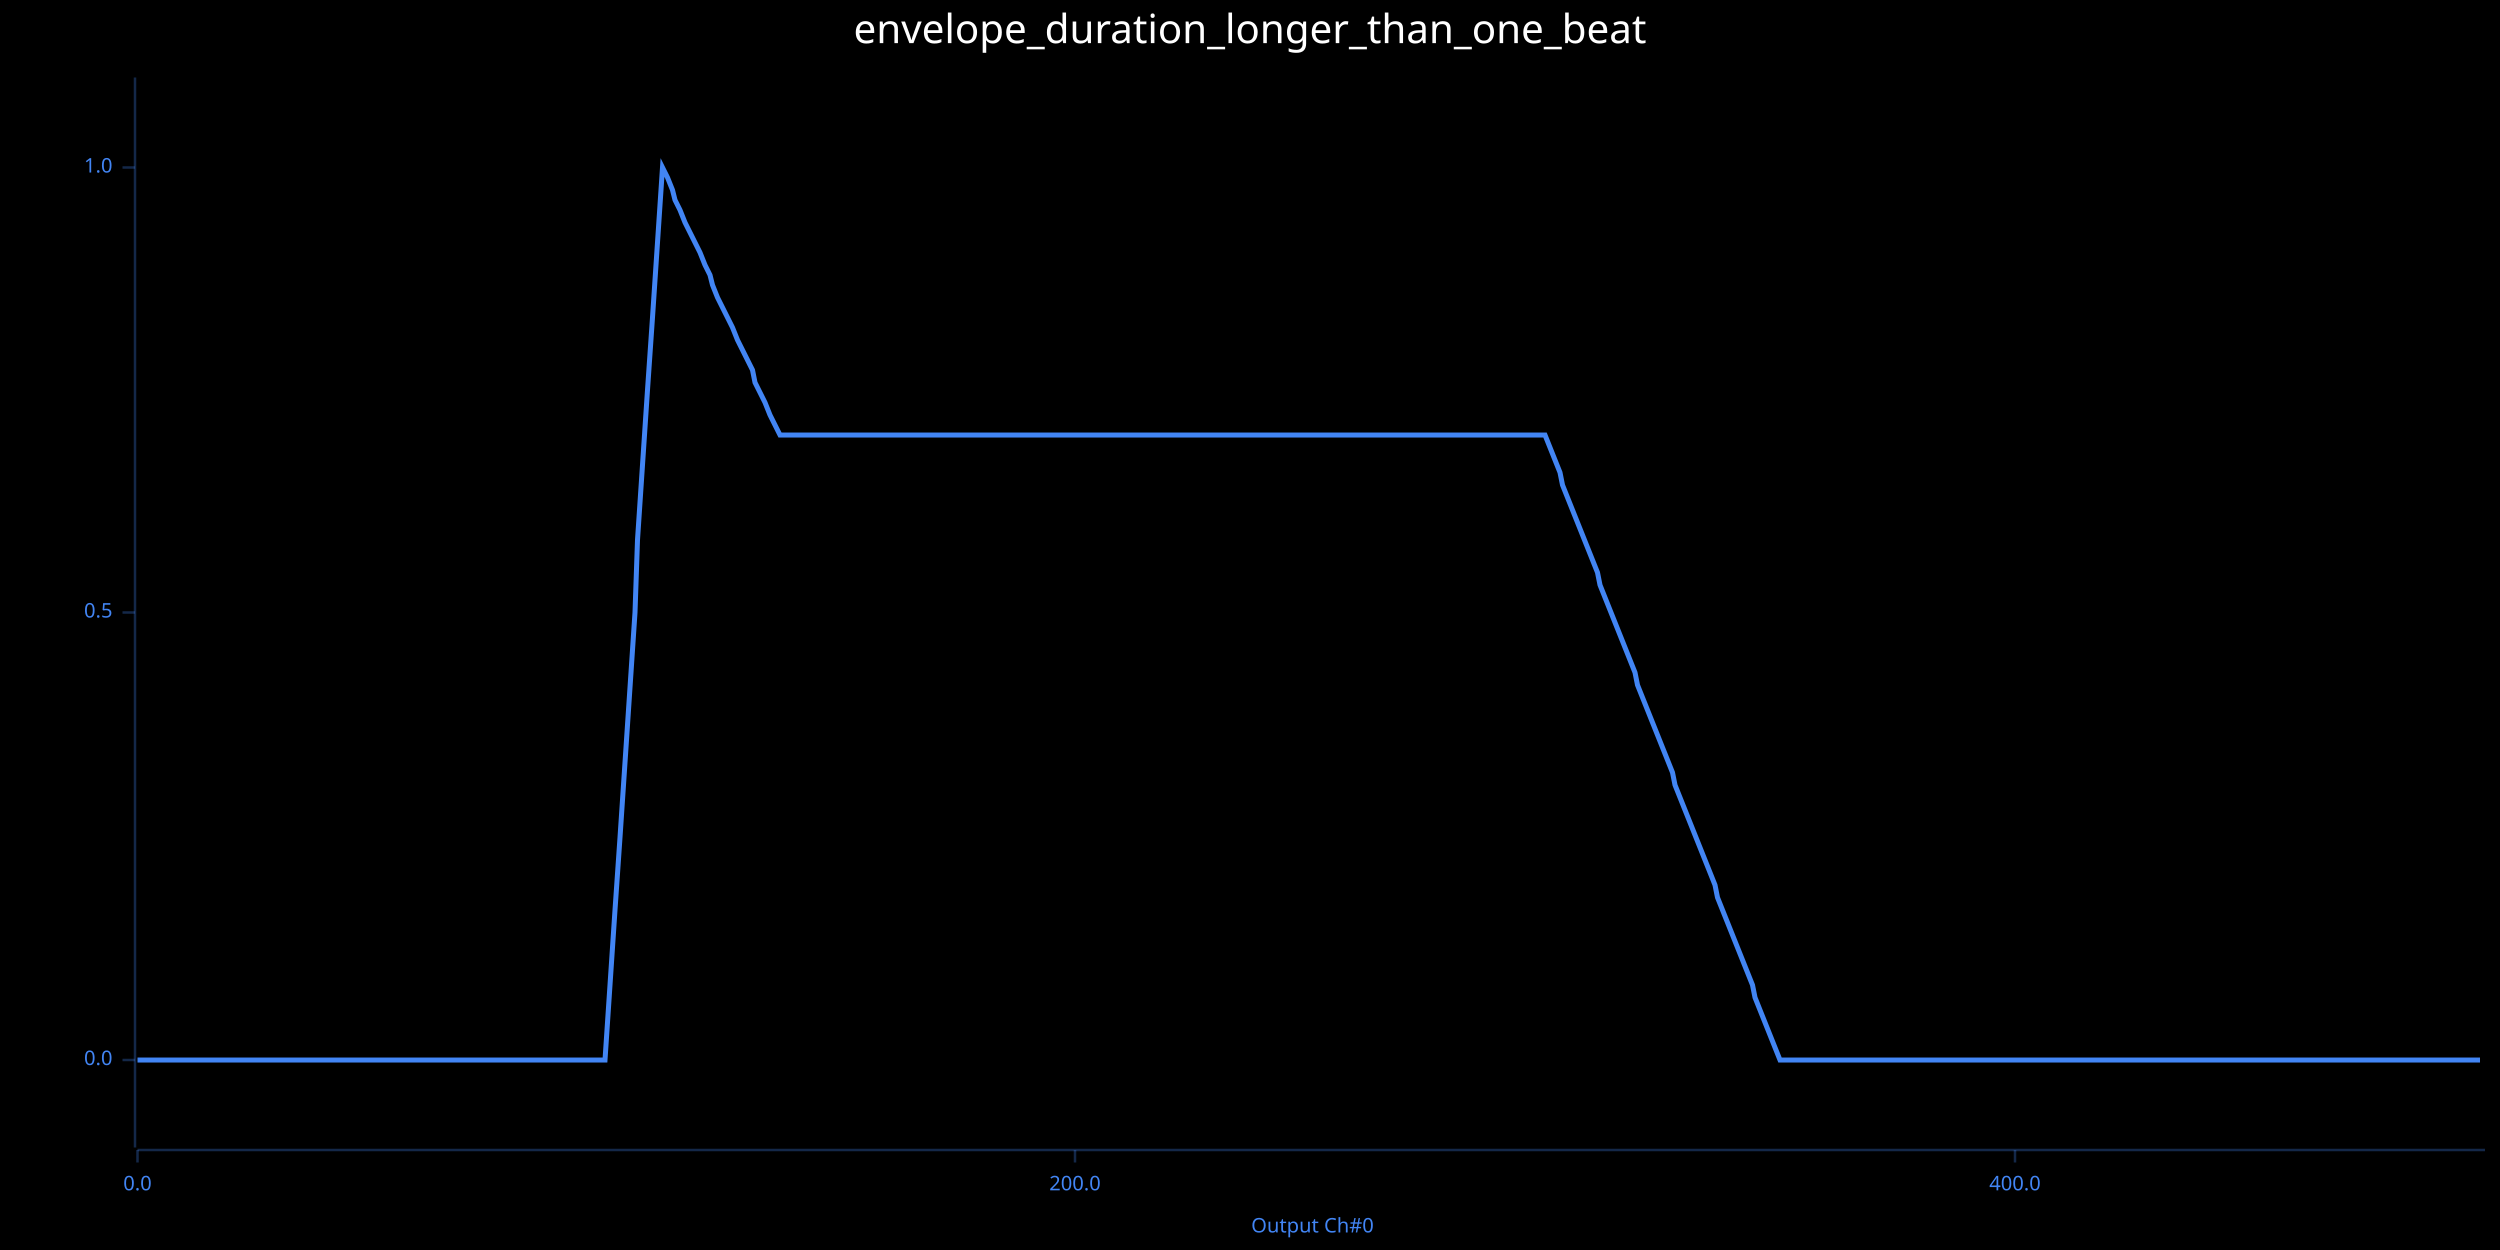
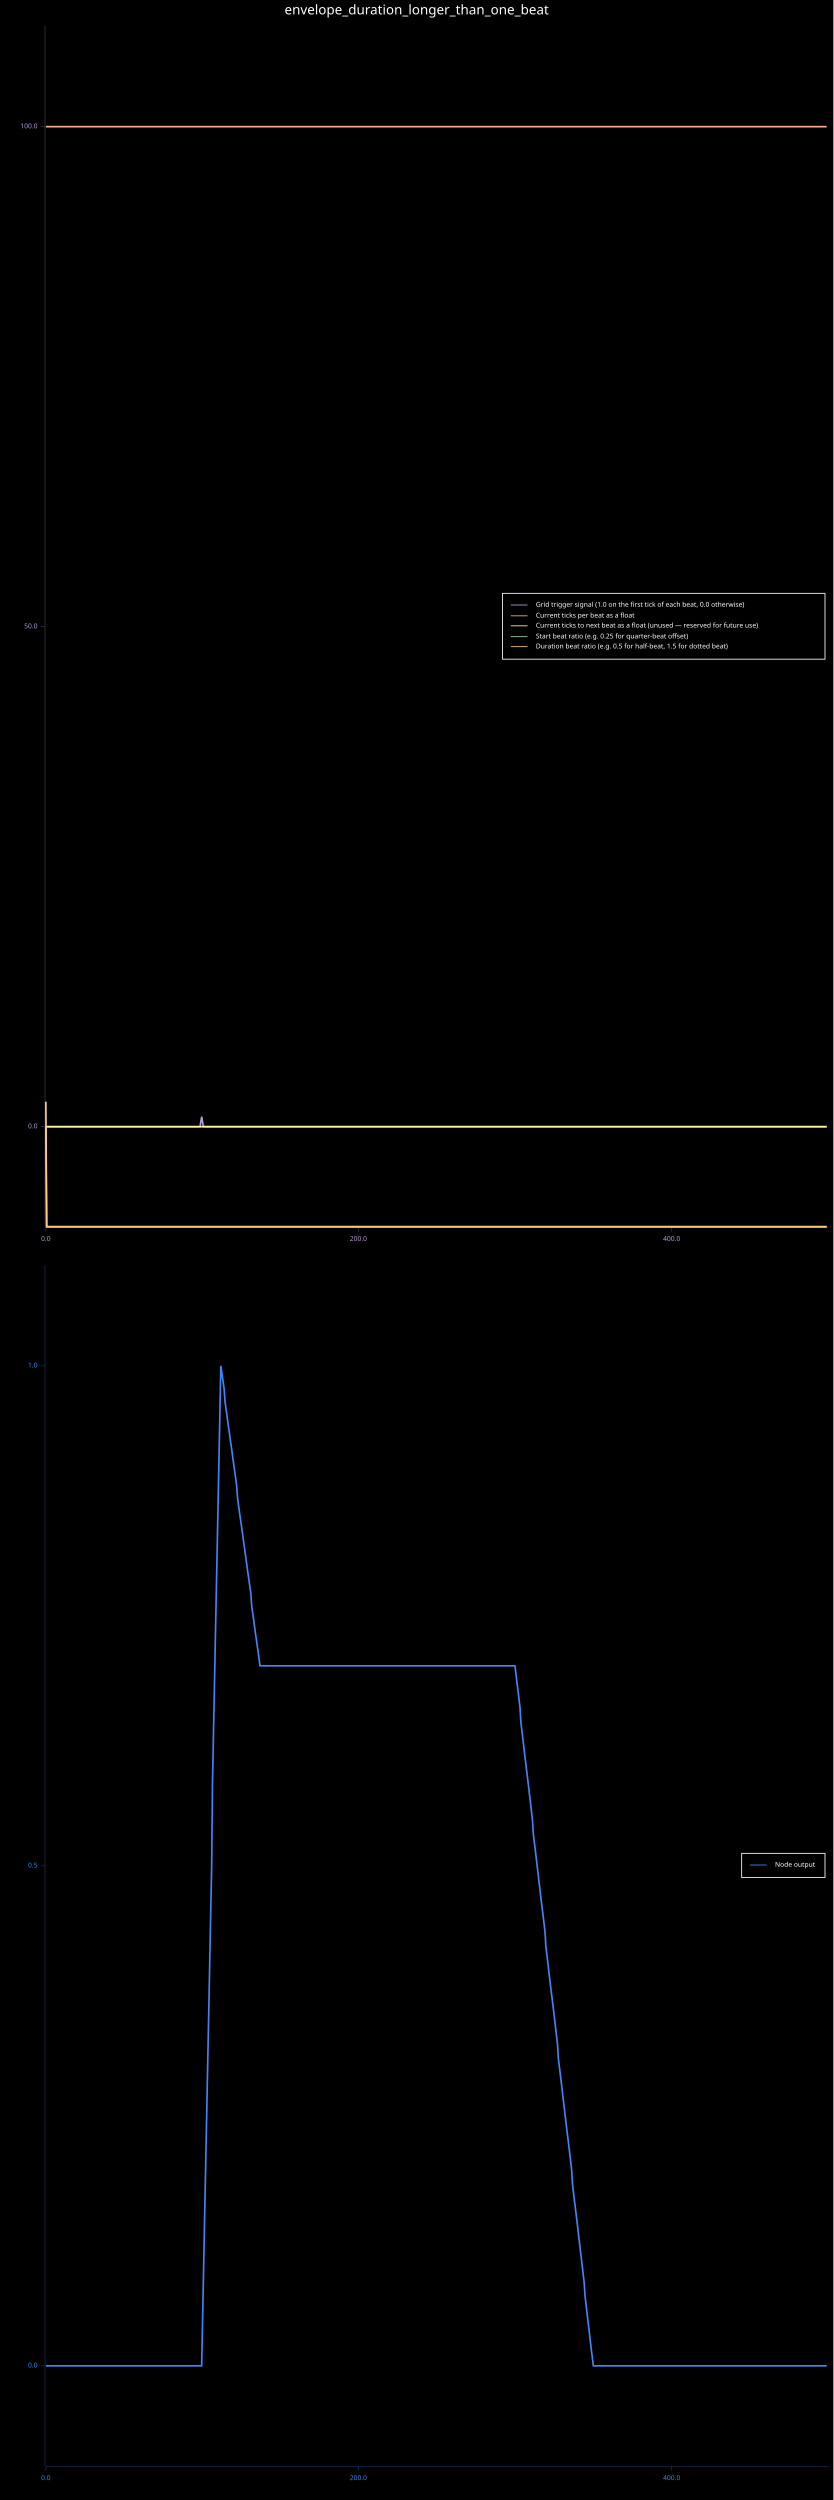
- <svg xmlns="http://www.w3.org/2000/svg" width="1000" height="500" viewBox="0 0 1000 500">
-   <rect x="0" y="0" width="1000" height="500" opacity="1" fill="#000000" stroke="none" />
+ <svg xmlns="http://www.w3.org/2000/svg" width="1000" height="3000" viewBox="0 0 1000 3000">
+   <rect x="0" y="0" width="1000" height="3000" opacity="1" fill="#000000" stroke="none" />
  <text x="500" y="5" dy="0.76em" text-anchor="middle" font-family="sans-serif" font-size="16.129" opacity="1" fill="#FFFFFF">
envelope_duration_longer_than_one_beat
</text>
-   <text x="525" y="495" dy="-0.5ex" text-anchor="middle" font-family="sans-serif" font-size="8.065" opacity="1" fill="#4285F4">
- Output Ch#0
- </text>
-   <polyline fill="none" opacity="0.3" stroke="#4285F4" stroke-width="1" points="54,31 54,459 " />
-   <text x="45" y="424" dy="0.5ex" text-anchor="end" font-family="sans-serif" font-size="8.065" opacity="1" fill="#4285F4">
+   <polyline fill="none" opacity="0.3" stroke="#B39DDB" stroke-width="1" points="54,31 54,1472 " />
+   <text x="45" y="1352" dy="0.5ex" text-anchor="end" font-family="sans-serif" font-size="8.065" opacity="1" fill="#B39DDB">
0.0
</text>
-   <polyline fill="none" opacity="0.3" stroke="#4285F4" stroke-width="1" points="49,424 54,424 " />
-   <text x="45" y="245" dy="0.5ex" text-anchor="end" font-family="sans-serif" font-size="8.065" opacity="1" fill="#4285F4">
+   <polyline fill="none" opacity="0.3" stroke="#B39DDB" stroke-width="1" points="49,1352 54,1352 " />
+   <text x="45" y="752" dy="0.5ex" text-anchor="end" font-family="sans-serif" font-size="8.065" opacity="1" fill="#B39DDB">
+ 50.0
+ </text>
+   <polyline fill="none" opacity="0.3" stroke="#B39DDB" stroke-width="1" points="49,752 54,752 " />
+   <text x="45" y="152" dy="0.5ex" text-anchor="end" font-family="sans-serif" font-size="8.065" opacity="1" fill="#B39DDB">
+ 100.0
+ </text>
+   <polyline fill="none" opacity="0.3" stroke="#B39DDB" stroke-width="1" points="49,152 54,152 " />
+   <polyline fill="none" opacity="0.3" stroke="#B39DDB" stroke-width="1" points="55,1473 994,1473 " />
+   <text x="55" y="1483" dy="0.76em" text-anchor="middle" font-family="sans-serif" font-size="8.065" opacity="1" fill="#B39DDB">
+ 0.0
+ </text>
+   <polyline fill="none" opacity="0.3" stroke="#B39DDB" stroke-width="1" points="55,1473 55,1478 " />
+   <text x="430" y="1483" dy="0.76em" text-anchor="middle" font-family="sans-serif" font-size="8.065" opacity="1" fill="#B39DDB">
+ 200.0
+ </text>
+   <polyline fill="none" opacity="0.3" stroke="#B39DDB" stroke-width="1" points="430,1473 430,1478 " />
+   <text x="806" y="1483" dy="0.76em" text-anchor="middle" font-family="sans-serif" font-size="8.065" opacity="1" fill="#B39DDB">
+ 400.0
+ </text>
+   <polyline fill="none" opacity="0.3" stroke="#B39DDB" stroke-width="1" points="806,1473 806,1478 " />
+   <polyline fill="none" opacity="1" stroke="#B39DDB" stroke-width="2" points="55,1352 56,1352 58,1352 60,1352 62,1352 64,1352 66,1352 68,1352 70,1352 71,1352 73,1352 75,1352 77,1352 79,1352 81,1352 83,1352 85,1352 86,1352 88,1352 90,1352 92,1352 94,1352 96,1352 98,1352 100,1352 101,1352 103,1352 105,1352 107,1352 109,1352 111,1352 113,1352 115,1352 116,1352 118,1352 120,1352 122,1352 124,1352 126,1352 128,1352 130,1352 131,1352 133,1352 135,1352 137,1352 139,1352 141,1352 143,1352 145,1352 147,1352 148,1352 150,1352 152,1352 154,1352 156,1352 158,1352 160,1352 162,1352 163,1352 165,1352 167,1352 169,1352 171,1352 173,1352 175,1352 177,1352 178,1352 180,1352 182,1352 184,1352 186,1352 188,1352 190,1352 192,1352 193,1352 195,1352 197,1352 199,1352 201,1352 203,1352 205,1352 207,1352 208,1352 210,1352 212,1352 214,1352 216,1352 218,1352 220,1352 222,1352 224,1352 225,1352 227,1352 229,1352 231,1352 233,1352 235,1352 237,1352 239,1352 240,1352 242,1340 244,1352 246,1352 248,1352 250,1352 252,1352 254,1352 255,1352 257,1352 259,1352 261,1352 263,1352 265,1352 267,1352 269,1352 270,1352 272,1352 274,1352 276,1352 278,1352 280,1352 282,1352 284,1352 285,1352 287,1352 289,1352 291,1352 293,1352 295,1352 297,1352 299,1352 301,1352 302,1352 304,1352 306,1352 308,1352 310,1352 312,1352 314,1352 316,1352 317,1352 319,1352 321,1352 323,1352 325,1352 327,1352 329,1352 331,1352 332,1352 334,1352 336,1352 338,1352 340,1352 342,1352 344,1352 346,1352 347,1352 349,1352 351,1352 353,1352 355,1352 357,1352 359,1352 361,1352 362,1352 364,1352 366,1352 368,1352 370,1352 372,1352 374,1352 376,1352 378,1352 379,1352 381,1352 383,1352 385,1352 387,1352 389,1352 391,1352 393,1352 394,1352 396,1352 398,1352 400,1352 402,1352 404,1352 406,1352 408,1352 409,1352 411,1352 413,1352 415,1352 417,1352 419,1352 421,1352 423,1352 424,1352 426,1352 428,1352 430,1352 432,1352 434,1352 436,1352 438,1352 439,1352 441,1352 443,1352 445,1352 447,1352 449,1352 451,1352 453,1352 455,1352 456,1352 458,1352 460,1352 462,1352 464,1352 466,1352 468,1352 470,1352 471,1352 473,1352 475,1352 477,1352 479,1352 481,1352 483,1352 485,1352 486,1352 488,1352 490,1352 492,1352 494,1352 496,1352 498,1352 500,1352 501,1352 503,1352 505,1352 507,1352 509,1352 511,1352 513,1352 515,1352 516,1352 518,1352 520,1352 522,1352 524,1352 526,1352 528,1352 530,1352 532,1352 533,1352 535,1352 537,1352 539,1352 541,1352 543,1352 545,1352 547,1352 548,1352 550,1352 552,1352 554,1352 556,1352 558,1352 560,1352 562,1352 563,1352 565,1352 567,1352 569,1352 571,1352 573,1352 575,1352 577,1352 578,1352 580,1352 582,1352 584,1352 586,1352 588,1352 590,1352 592,1352 593,1352 595,1352 597,1352 599,1352 601,1352 603,1352 605,1352 607,1352 609,1352 610,1352 612,1352 614,1352 616,1352 618,1352 620,1352 622,1352 624,1352 625,1352 627,1352 629,1352 631,1352 633,1352 635,1352 637,1352 639,1352 640,1352 642,1352 644,1352 646,1352 648,1352 650,1352 652,1352 654,1352 655,1352 657,1352 659,1352 661,1352 663,1352 665,1352 667,1352 669,1352 670,1352 672,1352 674,1352 676,1352 678,1352 680,1352 682,1352 684,1352 686,1352 687,1352 689,1352 691,1352 693,1352 695,1352 697,1352 699,1352 701,1352 702,1352 704,1352 706,1352 708,1352 710,1352 712,1352 714,1352 716,1352 717,1352 719,1352 721,1352 723,1352 725,1352 727,1352 729,1352 731,1352 732,1352 734,1352 736,1352 738,1352 740,1352 742,1352 744,1352 746,1352 747,1352 749,1352 751,1352 753,1352 755,1352 757,1352 759,1352 761,1352 763,1352 764,1352 766,1352 768,1352 770,1352 772,1352 774,1352 776,1352 778,1352 779,1352 781,1352 783,1352 785,1352 787,1352 789,1352 791,1352 793,1352 794,1352 796,1352 798,1352 800,1352 802,1352 804,1352 806,1352 808,1352 809,1352 811,1352 813,1352 815,1352 817,1352 819,1352 821,1352 823,1352 824,1352 826,1352 828,1352 830,1352 832,1352 834,1352 836,1352 838,1352 840,1352 841,1352 843,1352 845,1352 847,1352 849,1352 851,1352 853,1352 855,1352 856,1352 858,1352 860,1352 862,1352 864,1352 866,1352 868,1352 870,1352 871,1352 873,1352 875,1352 877,1352 879,1352 881,1352 883,1352 885,1352 886,1352 888,1352 890,1352 892,1352 894,1352 896,1352 898,1352 900,1352 901,1352 903,1352 905,1352 907,1352 909,1352 911,1352 913,1352 915,1352 917,1352 918,1352 920,1352 922,1352 924,1352 926,1352 928,1352 930,1352 932,1352 933,1352 935,1352 937,1352 939,1352 941,1352 943,1352 945,1352 947,1352 948,1352 950,1352 952,1352 954,1352 956,1352 958,1352 960,1352 962,1352 963,1352 965,1352 967,1352 969,1352 971,1352 973,1352 975,1352 977,1352 978,1352 980,1352 982,1352 984,1352 986,1352 988,1352 990,1352 992,1352 " />
+   <polyline fill="none" opacity="1" stroke="#FFAB91" stroke-width="2" points="55,152 56,152 58,152 60,152 62,152 64,152 66,152 68,152 70,152 71,152 73,152 75,152 77,152 79,152 81,152 83,152 85,152 86,152 88,152 90,152 92,152 94,152 96,152 98,152 100,152 101,152 103,152 105,152 107,152 109,152 111,152 113,152 115,152 116,152 118,152 120,152 122,152 124,152 126,152 128,152 130,152 131,152 133,152 135,152 137,152 139,152 141,152 143,152 145,152 147,152 148,152 150,152 152,152 154,152 156,152 158,152 160,152 162,152 163,152 165,152 167,152 169,152 171,152 173,152 175,152 177,152 178,152 180,152 182,152 184,152 186,152 188,152 190,152 192,152 193,152 195,152 197,152 199,152 201,152 203,152 205,152 207,152 208,152 210,152 212,152 214,152 216,152 218,152 220,152 222,152 224,152 225,152 227,152 229,152 231,152 233,152 235,152 237,152 239,152 240,152 242,152 244,152 246,152 248,152 250,152 252,152 254,152 255,152 257,152 259,152 261,152 263,152 265,152 267,152 269,152 270,152 272,152 274,152 276,152 278,152 280,152 282,152 284,152 285,152 287,152 289,152 291,152 293,152 295,152 297,152 299,152 301,152 302,152 304,152 306,152 308,152 310,152 312,152 314,152 316,152 317,152 319,152 321,152 323,152 325,152 327,152 329,152 331,152 332,152 334,152 336,152 338,152 340,152 342,152 344,152 346,152 347,152 349,152 351,152 353,152 355,152 357,152 359,152 361,152 362,152 364,152 366,152 368,152 370,152 372,152 374,152 376,152 378,152 379,152 381,152 383,152 385,152 387,152 389,152 391,152 393,152 394,152 396,152 398,152 400,152 402,152 404,152 406,152 408,152 409,152 411,152 413,152 415,152 417,152 419,152 421,152 423,152 424,152 426,152 428,152 430,152 432,152 434,152 436,152 438,152 439,152 441,152 443,152 445,152 447,152 449,152 451,152 453,152 455,152 456,152 458,152 460,152 462,152 464,152 466,152 468,152 470,152 471,152 473,152 475,152 477,152 479,152 481,152 483,152 485,152 486,152 488,152 490,152 492,152 494,152 496,152 498,152 500,152 501,152 503,152 505,152 507,152 509,152 511,152 513,152 515,152 516,152 518,152 520,152 522,152 524,152 526,152 528,152 530,152 532,152 533,152 535,152 537,152 539,152 541,152 543,152 545,152 547,152 548,152 550,152 552,152 554,152 556,152 558,152 560,152 562,152 563,152 565,152 567,152 569,152 571,152 573,152 575,152 577,152 578,152 580,152 582,152 584,152 586,152 588,152 590,152 592,152 593,152 595,152 597,152 599,152 601,152 603,152 605,152 607,152 609,152 610,152 612,152 614,152 616,152 618,152 620,152 622,152 624,152 625,152 627,152 629,152 631,152 633,152 635,152 637,152 639,152 640,152 642,152 644,152 646,152 648,152 650,152 652,152 654,152 655,152 657,152 659,152 661,152 663,152 665,152 667,152 669,152 670,152 672,152 674,152 676,152 678,152 680,152 682,152 684,152 686,152 687,152 689,152 691,152 693,152 695,152 697,152 699,152 701,152 702,152 704,152 706,152 708,152 710,152 712,152 714,152 716,152 717,152 719,152 721,152 723,152 725,152 727,152 729,152 731,152 732,152 734,152 736,152 738,152 740,152 742,152 744,152 746,152 747,152 749,152 751,152 753,152 755,152 757,152 759,152 761,152 763,152 764,152 766,152 768,152 770,152 772,152 774,152 776,152 778,152 779,152 781,152 783,152 785,152 787,152 789,152 791,152 793,152 794,152 796,152 798,152 800,152 802,152 804,152 806,152 808,152 809,152 811,152 813,152 815,152 817,152 819,152 821,152 823,152 824,152 826,152 828,152 830,152 832,152 834,152 836,152 838,152 840,152 841,152 843,152 845,152 847,152 849,152 851,152 853,152 855,152 856,152 858,152 860,152 862,152 864,152 866,152 868,152 870,152 871,152 873,152 875,152 877,152 879,152 881,152 883,152 885,152 886,152 888,152 890,152 892,152 894,152 896,152 898,152 900,152 901,152 903,152 905,152 907,152 909,152 911,152 913,152 915,152 917,152 918,152 920,152 922,152 924,152 926,152 928,152 930,152 932,152 933,152 935,152 937,152 939,152 941,152 943,152 945,152 947,152 948,152 950,152 952,152 954,152 956,152 958,152 960,152 962,152 963,152 965,152 967,152 969,152 971,152 973,152 975,152 977,152 978,152 980,152 982,152 984,152 986,152 988,152 990,152 992,152 " />
+   <polyline fill="none" opacity="1" stroke="#FFF59D" stroke-width="2" points="55,1352 56,1352 58,1352 60,1352 62,1352 64,1352 66,1352 68,1352 70,1352 71,1352 73,1352 75,1352 77,1352 79,1352 81,1352 83,1352 85,1352 86,1352 88,1352 90,1352 92,1352 94,1352 96,1352 98,1352 100,1352 101,1352 103,1352 105,1352 107,1352 109,1352 111,1352 113,1352 115,1352 116,1352 118,1352 120,1352 122,1352 124,1352 126,1352 128,1352 130,1352 131,1352 133,1352 135,1352 137,1352 139,1352 141,1352 143,1352 145,1352 147,1352 148,1352 150,1352 152,1352 154,1352 156,1352 158,1352 160,1352 162,1352 163,1352 165,1352 167,1352 169,1352 171,1352 173,1352 175,1352 177,1352 178,1352 180,1352 182,1352 184,1352 186,1352 188,1352 190,1352 192,1352 193,1352 195,1352 197,1352 199,1352 201,1352 203,1352 205,1352 207,1352 208,1352 210,1352 212,1352 214,1352 216,1352 218,1352 220,1352 222,1352 224,1352 225,1352 227,1352 229,1352 231,1352 233,1352 235,1352 237,1352 239,1352 240,1352 242,1352 244,1352 246,1352 248,1352 250,1352 252,1352 254,1352 255,1352 257,1352 259,1352 261,1352 263,1352 265,1352 267,1352 269,1352 270,1352 272,1352 274,1352 276,1352 278,1352 280,1352 282,1352 284,1352 285,1352 287,1352 289,1352 291,1352 293,1352 295,1352 297,1352 299,1352 301,1352 302,1352 304,1352 306,1352 308,1352 310,1352 312,1352 314,1352 316,1352 317,1352 319,1352 321,1352 323,1352 325,1352 327,1352 329,1352 331,1352 332,1352 334,1352 336,1352 338,1352 340,1352 342,1352 344,1352 346,1352 347,1352 349,1352 351,1352 353,1352 355,1352 357,1352 359,1352 361,1352 362,1352 364,1352 366,1352 368,1352 370,1352 372,1352 374,1352 376,1352 378,1352 379,1352 381,1352 383,1352 385,1352 387,1352 389,1352 391,1352 393,1352 394,1352 396,1352 398,1352 400,1352 402,1352 404,1352 406,1352 408,1352 409,1352 411,1352 413,1352 415,1352 417,1352 419,1352 421,1352 423,1352 424,1352 426,1352 428,1352 430,1352 432,1352 434,1352 436,1352 438,1352 439,1352 441,1352 443,1352 445,1352 447,1352 449,1352 451,1352 453,1352 455,1352 456,1352 458,1352 460,1352 462,1352 464,1352 466,1352 468,1352 470,1352 471,1352 473,1352 475,1352 477,1352 479,1352 481,1352 483,1352 485,1352 486,1352 488,1352 490,1352 492,1352 494,1352 496,1352 498,1352 500,1352 501,1352 503,1352 505,1352 507,1352 509,1352 511,1352 513,1352 515,1352 516,1352 518,1352 520,1352 522,1352 524,1352 526,1352 528,1352 530,1352 532,1352 533,1352 535,1352 537,1352 539,1352 541,1352 543,1352 545,1352 547,1352 548,1352 550,1352 552,1352 554,1352 556,1352 558,1352 560,1352 562,1352 563,1352 565,1352 567,1352 569,1352 571,1352 573,1352 575,1352 577,1352 578,1352 580,1352 582,1352 584,1352 586,1352 588,1352 590,1352 592,1352 593,1352 595,1352 597,1352 599,1352 601,1352 603,1352 605,1352 607,1352 609,1352 610,1352 612,1352 614,1352 616,1352 618,1352 620,1352 622,1352 624,1352 625,1352 627,1352 629,1352 631,1352 633,1352 635,1352 637,1352 639,1352 640,1352 642,1352 644,1352 646,1352 648,1352 650,1352 652,1352 654,1352 655,1352 657,1352 659,1352 661,1352 663,1352 665,1352 667,1352 669,1352 670,1352 672,1352 674,1352 676,1352 678,1352 680,1352 682,1352 684,1352 686,1352 687,1352 689,1352 691,1352 693,1352 695,1352 697,1352 699,1352 701,1352 702,1352 704,1352 706,1352 708,1352 710,1352 712,1352 714,1352 716,1352 717,1352 719,1352 721,1352 723,1352 725,1352 727,1352 729,1352 731,1352 732,1352 734,1352 736,1352 738,1352 740,1352 742,1352 744,1352 746,1352 747,1352 749,1352 751,1352 753,1352 755,1352 757,1352 759,1352 761,1352 763,1352 764,1352 766,1352 768,1352 770,1352 772,1352 774,1352 776,1352 778,1352 779,1352 781,1352 783,1352 785,1352 787,1352 789,1352 791,1352 793,1352 794,1352 796,1352 798,1352 800,1352 802,1352 804,1352 806,1352 808,1352 809,1352 811,1352 813,1352 815,1352 817,1352 819,1352 821,1352 823,1352 824,1352 826,1352 828,1352 830,1352 832,1352 834,1352 836,1352 838,1352 840,1352 841,1352 843,1352 845,1352 847,1352 849,1352 851,1352 853,1352 855,1352 856,1352 858,1352 860,1352 862,1352 864,1352 866,1352 868,1352 870,1352 871,1352 873,1352 875,1352 877,1352 879,1352 881,1352 883,1352 885,1352 886,1352 888,1352 890,1352 892,1352 894,1352 896,1352 898,1352 900,1352 901,1352 903,1352 905,1352 907,1352 909,1352 911,1352 913,1352 915,1352 917,1352 918,1352 920,1352 922,1352 924,1352 926,1352 928,1352 930,1352 932,1352 933,1352 935,1352 937,1352 939,1352 941,1352 943,1352 945,1352 947,1352 948,1352 950,1352 952,1352 954,1352 956,1352 958,1352 960,1352 962,1352 963,1352 965,1352 967,1352 969,1352 971,1352 973,1352 975,1352 977,1352 978,1352 980,1352 982,1352 984,1352 986,1352 988,1352 990,1352 992,1352 " />
+   <polyline fill="none" opacity="1" stroke="#A5D6A7" stroke-width="2" points="55,1352 56,1472 58,1472 60,1472 62,1472 64,1472 66,1472 68,1472 70,1472 71,1472 73,1472 75,1472 77,1472 79,1472 81,1472 83,1472 85,1472 86,1472 88,1472 90,1472 92,1472 94,1472 96,1472 98,1472 100,1472 101,1472 103,1472 105,1472 107,1472 109,1472 111,1472 113,1472 115,1472 116,1472 118,1472 120,1472 122,1472 124,1472 126,1472 128,1472 130,1472 131,1472 133,1472 135,1472 137,1472 139,1472 141,1472 143,1472 145,1472 147,1472 148,1472 150,1472 152,1472 154,1472 156,1472 158,1472 160,1472 162,1472 163,1472 165,1472 167,1472 169,1472 171,1472 173,1472 175,1472 177,1472 178,1472 180,1472 182,1472 184,1472 186,1472 188,1472 190,1472 192,1472 193,1472 195,1472 197,1472 199,1472 201,1472 203,1472 205,1472 207,1472 208,1472 210,1472 212,1472 214,1472 216,1472 218,1472 220,1472 222,1472 224,1472 225,1472 227,1472 229,1472 231,1472 233,1472 235,1472 237,1472 239,1472 240,1472 242,1472 244,1472 246,1472 248,1472 250,1472 252,1472 254,1472 255,1472 257,1472 259,1472 261,1472 263,1472 265,1472 267,1472 269,1472 270,1472 272,1472 274,1472 276,1472 278,1472 280,1472 282,1472 284,1472 285,1472 287,1472 289,1472 291,1472 293,1472 295,1472 297,1472 299,1472 301,1472 302,1472 304,1472 306,1472 308,1472 310,1472 312,1472 314,1472 316,1472 317,1472 319,1472 321,1472 323,1472 325,1472 327,1472 329,1472 331,1472 332,1472 334,1472 336,1472 338,1472 340,1472 342,1472 344,1472 346,1472 347,1472 349,1472 351,1472 353,1472 355,1472 357,1472 359,1472 361,1472 362,1472 364,1472 366,1472 368,1472 370,1472 372,1472 374,1472 376,1472 378,1472 379,1472 381,1472 383,1472 385,1472 387,1472 389,1472 391,1472 393,1472 394,1472 396,1472 398,1472 400,1472 402,1472 404,1472 406,1472 408,1472 409,1472 411,1472 413,1472 415,1472 417,1472 419,1472 421,1472 423,1472 424,1472 426,1472 428,1472 430,1472 432,1472 434,1472 436,1472 438,1472 439,1472 441,1472 443,1472 445,1472 447,1472 449,1472 451,1472 453,1472 455,1472 456,1472 458,1472 460,1472 462,1472 464,1472 466,1472 468,1472 470,1472 471,1472 473,1472 475,1472 477,1472 479,1472 481,1472 483,1472 485,1472 486,1472 488,1472 490,1472 492,1472 494,1472 496,1472 498,1472 500,1472 501,1472 503,1472 505,1472 507,1472 509,1472 511,1472 513,1472 515,1472 516,1472 518,1472 520,1472 522,1472 524,1472 526,1472 528,1472 530,1472 532,1472 533,1472 535,1472 537,1472 539,1472 541,1472 543,1472 545,1472 547,1472 548,1472 550,1472 552,1472 554,1472 556,1472 558,1472 560,1472 562,1472 563,1472 565,1472 567,1472 569,1472 571,1472 573,1472 575,1472 577,1472 578,1472 580,1472 582,1472 584,1472 586,1472 588,1472 590,1472 592,1472 593,1472 595,1472 597,1472 599,1472 601,1472 603,1472 605,1472 607,1472 609,1472 610,1472 612,1472 614,1472 616,1472 618,1472 620,1472 622,1472 624,1472 625,1472 627,1472 629,1472 631,1472 633,1472 635,1472 637,1472 639,1472 640,1472 642,1472 644,1472 646,1472 648,1472 650,1472 652,1472 654,1472 655,1472 657,1472 659,1472 661,1472 663,1472 665,1472 667,1472 669,1472 670,1472 672,1472 674,1472 676,1472 678,1472 680,1472 682,1472 684,1472 686,1472 687,1472 689,1472 691,1472 693,1472 695,1472 697,1472 699,1472 701,1472 702,1472 704,1472 706,1472 708,1472 710,1472 712,1472 714,1472 716,1472 717,1472 719,1472 721,1472 723,1472 725,1472 727,1472 729,1472 731,1472 732,1472 734,1472 736,1472 738,1472 740,1472 742,1472 744,1472 746,1472 747,1472 749,1472 751,1472 753,1472 755,1472 757,1472 759,1472 761,1472 763,1472 764,1472 766,1472 768,1472 770,1472 772,1472 774,1472 776,1472 778,1472 779,1472 781,1472 783,1472 785,1472 787,1472 789,1472 791,1472 793,1472 794,1472 796,1472 798,1472 800,1472 802,1472 804,1472 806,1472 808,1472 809,1472 811,1472 813,1472 815,1472 817,1472 819,1472 821,1472 823,1472 824,1472 826,1472 828,1472 830,1472 832,1472 834,1472 836,1472 838,1472 840,1472 841,1472 843,1472 845,1472 847,1472 849,1472 851,1472 853,1472 855,1472 856,1472 858,1472 860,1472 862,1472 864,1472 866,1472 868,1472 870,1472 871,1472 873,1472 875,1472 877,1472 879,1472 881,1472 883,1472 885,1472 886,1472 888,1472 890,1472 892,1472 894,1472 896,1472 898,1472 900,1472 901,1472 903,1472 905,1472 907,1472 909,1472 911,1472 913,1472 915,1472 917,1472 918,1472 920,1472 922,1472 924,1472 926,1472 928,1472 930,1472 932,1472 933,1472 935,1472 937,1472 939,1472 941,1472 943,1472 945,1472 947,1472 948,1472 950,1472 952,1472 954,1472 956,1472 958,1472 960,1472 962,1472 963,1472 965,1472 967,1472 969,1472 971,1472 973,1472 975,1472 977,1472 978,1472 980,1472 982,1472 984,1472 986,1472 988,1472 990,1472 992,1472 " />
+   <polyline fill="none" opacity="1" stroke="#FFCC80" stroke-width="2" points="55,1322 56,1472 58,1472 60,1472 62,1472 64,1472 66,1472 68,1472 70,1472 71,1472 73,1472 75,1472 77,1472 79,1472 81,1472 83,1472 85,1472 86,1472 88,1472 90,1472 92,1472 94,1472 96,1472 98,1472 100,1472 101,1472 103,1472 105,1472 107,1472 109,1472 111,1472 113,1472 115,1472 116,1472 118,1472 120,1472 122,1472 124,1472 126,1472 128,1472 130,1472 131,1472 133,1472 135,1472 137,1472 139,1472 141,1472 143,1472 145,1472 147,1472 148,1472 150,1472 152,1472 154,1472 156,1472 158,1472 160,1472 162,1472 163,1472 165,1472 167,1472 169,1472 171,1472 173,1472 175,1472 177,1472 178,1472 180,1472 182,1472 184,1472 186,1472 188,1472 190,1472 192,1472 193,1472 195,1472 197,1472 199,1472 201,1472 203,1472 205,1472 207,1472 208,1472 210,1472 212,1472 214,1472 216,1472 218,1472 220,1472 222,1472 224,1472 225,1472 227,1472 229,1472 231,1472 233,1472 235,1472 237,1472 239,1472 240,1472 242,1472 244,1472 246,1472 248,1472 250,1472 252,1472 254,1472 255,1472 257,1472 259,1472 261,1472 263,1472 265,1472 267,1472 269,1472 270,1472 272,1472 274,1472 276,1472 278,1472 280,1472 282,1472 284,1472 285,1472 287,1472 289,1472 291,1472 293,1472 295,1472 297,1472 299,1472 301,1472 302,1472 304,1472 306,1472 308,1472 310,1472 312,1472 314,1472 316,1472 317,1472 319,1472 321,1472 323,1472 325,1472 327,1472 329,1472 331,1472 332,1472 334,1472 336,1472 338,1472 340,1472 342,1472 344,1472 346,1472 347,1472 349,1472 351,1472 353,1472 355,1472 357,1472 359,1472 361,1472 362,1472 364,1472 366,1472 368,1472 370,1472 372,1472 374,1472 376,1472 378,1472 379,1472 381,1472 383,1472 385,1472 387,1472 389,1472 391,1472 393,1472 394,1472 396,1472 398,1472 400,1472 402,1472 404,1472 406,1472 408,1472 409,1472 411,1472 413,1472 415,1472 417,1472 419,1472 421,1472 423,1472 424,1472 426,1472 428,1472 430,1472 432,1472 434,1472 436,1472 438,1472 439,1472 441,1472 443,1472 445,1472 447,1472 449,1472 451,1472 453,1472 455,1472 456,1472 458,1472 460,1472 462,1472 464,1472 466,1472 468,1472 470,1472 471,1472 473,1472 475,1472 477,1472 479,1472 481,1472 483,1472 485,1472 486,1472 488,1472 490,1472 492,1472 494,1472 496,1472 498,1472 500,1472 501,1472 503,1472 505,1472 507,1472 509,1472 511,1472 513,1472 515,1472 516,1472 518,1472 520,1472 522,1472 524,1472 526,1472 528,1472 530,1472 532,1472 533,1472 535,1472 537,1472 539,1472 541,1472 543,1472 545,1472 547,1472 548,1472 550,1472 552,1472 554,1472 556,1472 558,1472 560,1472 562,1472 563,1472 565,1472 567,1472 569,1472 571,1472 573,1472 575,1472 577,1472 578,1472 580,1472 582,1472 584,1472 586,1472 588,1472 590,1472 592,1472 593,1472 595,1472 597,1472 599,1472 601,1472 603,1472 605,1472 607,1472 609,1472 610,1472 612,1472 614,1472 616,1472 618,1472 620,1472 622,1472 624,1472 625,1472 627,1472 629,1472 631,1472 633,1472 635,1472 637,1472 639,1472 640,1472 642,1472 644,1472 646,1472 648,1472 650,1472 652,1472 654,1472 655,1472 657,1472 659,1472 661,1472 663,1472 665,1472 667,1472 669,1472 670,1472 672,1472 674,1472 676,1472 678,1472 680,1472 682,1472 684,1472 686,1472 687,1472 689,1472 691,1472 693,1472 695,1472 697,1472 699,1472 701,1472 702,1472 704,1472 706,1472 708,1472 710,1472 712,1472 714,1472 716,1472 717,1472 719,1472 721,1472 723,1472 725,1472 727,1472 729,1472 731,1472 732,1472 734,1472 736,1472 738,1472 740,1472 742,1472 744,1472 746,1472 747,1472 749,1472 751,1472 753,1472 755,1472 757,1472 759,1472 761,1472 763,1472 764,1472 766,1472 768,1472 770,1472 772,1472 774,1472 776,1472 778,1472 779,1472 781,1472 783,1472 785,1472 787,1472 789,1472 791,1472 793,1472 794,1472 796,1472 798,1472 800,1472 802,1472 804,1472 806,1472 808,1472 809,1472 811,1472 813,1472 815,1472 817,1472 819,1472 821,1472 823,1472 824,1472 826,1472 828,1472 830,1472 832,1472 834,1472 836,1472 838,1472 840,1472 841,1472 843,1472 845,1472 847,1472 849,1472 851,1472 853,1472 855,1472 856,1472 858,1472 860,1472 862,1472 864,1472 866,1472 868,1472 870,1472 871,1472 873,1472 875,1472 877,1472 879,1472 881,1472 883,1472 885,1472 886,1472 888,1472 890,1472 892,1472 894,1472 896,1472 898,1472 900,1472 901,1472 903,1472 905,1472 907,1472 909,1472 911,1472 913,1472 915,1472 917,1472 918,1472 920,1472 922,1472 924,1472 926,1472 928,1472 930,1472 932,1472 933,1472 935,1472 937,1472 939,1472 941,1472 943,1472 945,1472 947,1472 948,1472 950,1472 952,1472 954,1472 956,1472 958,1472 960,1472 962,1472 963,1472 965,1472 967,1472 969,1472 971,1472 973,1472 975,1472 977,1472 978,1472 980,1472 982,1472 984,1472 986,1472 988,1472 990,1472 992,1472 " />
+   <rect x="603" y="712" width="387" height="79" opacity="1" fill="#000000" stroke="none" />
+   <rect x="603" y="712" width="387" height="79" opacity="1" fill="none" stroke="#FFFFFF" />
+   <text x="643" y="722" dy="0.76em" text-anchor="start" font-family="sans-serif" font-size="8.065" opacity="1" fill="#FFFFFF">
+ Grid trigger signal (1.0 on the first tick of each beat, 0.0 otherwise)
+ </text>
+   <text x="643" y="735" dy="0.76em" text-anchor="start" font-family="sans-serif" font-size="8.065" opacity="1" fill="#FFFFFF">
+ Current ticks per beat as a float
+ </text>
+   <text x="643" y="747" dy="0.76em" text-anchor="start" font-family="sans-serif" font-size="8.065" opacity="1" fill="#FFFFFF">
+ Current ticks to next beat as a float (unused — reserved for future use)
+ </text>
+   <text x="643" y="760" dy="0.76em" text-anchor="start" font-family="sans-serif" font-size="8.065" opacity="1" fill="#FFFFFF">
+ Start beat ratio (e.g. 0.25 for quarter-beat offset)
+ </text>
+   <text x="643" y="772" dy="0.76em" text-anchor="start" font-family="sans-serif" font-size="8.065" opacity="1" fill="#FFFFFF">
+ Duration beat ratio (e.g. 0.5 for half-beat, 1.5 for dotted beat)
+ </text>
+   <polyline fill="none" opacity="1" stroke="#B39DDB" stroke-width="1" points="613,726 633,726 " />
+   <polyline fill="none" opacity="1" stroke="#FFAB91" stroke-width="1" points="613,739 633,739 " />
+   <polyline fill="none" opacity="1" stroke="#FFF59D" stroke-width="1" points="613,751 633,751 " />
+   <polyline fill="none" opacity="1" stroke="#A5D6A7" stroke-width="1" points="613,764 633,764 " />
+   <polyline fill="none" opacity="1" stroke="#FFCC80" stroke-width="1" points="613,776 633,776 " />
+   <polyline fill="none" opacity="0.3" stroke="#4285F4" stroke-width="1" points="54,1518 54,2959 " />
+   <text x="45" y="2839" dy="0.5ex" text-anchor="end" font-family="sans-serif" font-size="8.065" opacity="1" fill="#4285F4">
+ 0.0
+ </text>
+   <polyline fill="none" opacity="0.3" stroke="#4285F4" stroke-width="1" points="49,2839 54,2839 " />
+   <text x="45" y="2239" dy="0.5ex" text-anchor="end" font-family="sans-serif" font-size="8.065" opacity="1" fill="#4285F4">
0.5
</text>
-   <polyline fill="none" opacity="0.3" stroke="#4285F4" stroke-width="1" points="49,245 54,245 " />
-   <text x="45" y="67" dy="0.5ex" text-anchor="end" font-family="sans-serif" font-size="8.065" opacity="1" fill="#4285F4">
+   <polyline fill="none" opacity="0.3" stroke="#4285F4" stroke-width="1" points="49,2239 54,2239 " />
+   <text x="45" y="1639" dy="0.5ex" text-anchor="end" font-family="sans-serif" font-size="8.065" opacity="1" fill="#4285F4">
1.0
</text>
-   <polyline fill="none" opacity="0.3" stroke="#4285F4" stroke-width="1" points="49,67 54,67 " />
-   <polyline fill="none" opacity="0.3" stroke="#4285F4" stroke-width="1" points="55,460 994,460 " />
-   <text x="55" y="470" dy="0.76em" text-anchor="middle" font-family="sans-serif" font-size="8.065" opacity="1" fill="#4285F4">
+   <polyline fill="none" opacity="0.3" stroke="#4285F4" stroke-width="1" points="49,1639 54,1639 " />
+   <polyline fill="none" opacity="0.3" stroke="#4285F4" stroke-width="1" points="55,2960 994,2960 " />
+   <text x="55" y="2970" dy="0.76em" text-anchor="middle" font-family="sans-serif" font-size="8.065" opacity="1" fill="#4285F4">
0.0
</text>
-   <polyline fill="none" opacity="0.3" stroke="#4285F4" stroke-width="1" points="55,460 55,465 " />
-   <text x="430" y="470" dy="0.76em" text-anchor="middle" font-family="sans-serif" font-size="8.065" opacity="1" fill="#4285F4">
+   <polyline fill="none" opacity="0.3" stroke="#4285F4" stroke-width="1" points="55,2960 55,2965 " />
+   <text x="430" y="2970" dy="0.76em" text-anchor="middle" font-family="sans-serif" font-size="8.065" opacity="1" fill="#4285F4">
200.0
</text>
-   <polyline fill="none" opacity="0.3" stroke="#4285F4" stroke-width="1" points="430,460 430,465 " />
-   <text x="806" y="470" dy="0.76em" text-anchor="middle" font-family="sans-serif" font-size="8.065" opacity="1" fill="#4285F4">
+   <polyline fill="none" opacity="0.3" stroke="#4285F4" stroke-width="1" points="430,2960 430,2965 " />
+   <text x="806" y="2970" dy="0.76em" text-anchor="middle" font-family="sans-serif" font-size="8.065" opacity="1" fill="#4285F4">
400.0
</text>
-   <polyline fill="none" opacity="0.3" stroke="#4285F4" stroke-width="1" points="806,460 806,465 " />
-   <polyline fill="none" opacity="1" stroke="#4285F4" stroke-width="2" points="55,424 56,424 58,424 60,424 62,424 64,424 66,424 68,424 70,424 71,424 73,424 75,424 77,424 79,424 81,424 83,424 85,424 86,424 88,424 90,424 92,424 94,424 96,424 98,424 100,424 101,424 103,424 105,424 107,424 109,424 111,424 113,424 115,424 116,424 118,424 120,424 122,424 124,424 126,424 128,424 130,424 131,424 133,424 135,424 137,424 139,424 141,424 143,424 145,424 147,424 148,424 150,424 152,424 154,424 156,424 158,424 160,424 162,424 163,424 165,424 167,424 169,424 171,424 173,424 175,424 177,424 178,424 180,424 182,424 184,424 186,424 188,424 190,424 192,424 193,424 195,424 197,424 199,424 201,424 203,424 205,424 207,424 208,424 210,424 212,424 214,424 216,424 218,424 220,424 222,424 224,424 225,424 227,424 229,424 231,424 233,424 235,424 237,424 239,424 240,424 242,424 244,394 246,364 248,335 250,305 252,275 254,245 255,216 257,186 259,156 261,127 263,97 265,67 267,71 269,76 270,80 272,84 274,89 276,93 278,97 280,101 282,106 284,110 285,114 287,119 289,123 291,127 293,131 295,136 297,140 299,144 301,148 302,153 304,157 306,161 308,166 310,170 312,174 314,174 316,174 317,174 319,174 321,174 323,174 325,174 327,174 329,174 331,174 332,174 334,174 336,174 338,174 340,174 342,174 344,174 346,174 347,174 349,174 351,174 353,174 355,174 357,174 359,174 361,174 362,174 364,174 366,174 368,174 370,174 372,174 374,174 376,174 378,174 379,174 381,174 383,174 385,174 387,174 389,174 391,174 393,174 394,174 396,174 398,174 400,174 402,174 404,174 406,174 408,174 409,174 411,174 413,174 415,174 417,174 419,174 421,174 423,174 424,174 426,174 428,174 430,174 432,174 434,174 436,174 438,174 439,174 441,174 443,174 445,174 447,174 449,174 451,174 453,174 455,174 456,174 458,174 460,174 462,174 464,174 466,174 468,174 470,174 471,174 473,174 475,174 477,174 479,174 481,174 483,174 485,174 486,174 488,174 490,174 492,174 494,174 496,174 498,174 500,174 501,174 503,174 505,174 507,174 509,174 511,174 513,174 515,174 516,174 518,174 520,174 522,174 524,174 526,174 528,174 530,174 532,174 533,174 535,174 537,174 539,174 541,174 543,174 545,174 547,174 548,174 550,174 552,174 554,174 556,174 558,174 560,174 562,174 563,174 565,174 567,174 569,174 571,174 573,174 575,174 577,174 578,174 580,174 582,174 584,174 586,174 588,174 590,174 592,174 593,174 595,174 597,174 599,174 601,174 603,174 605,174 607,174 609,174 610,174 612,174 614,174 616,174 618,174 620,179 622,184 624,189 625,194 627,199 629,204 631,209 633,214 635,219 637,224 639,229 640,234 642,239 644,244 646,249 648,254 650,259 652,264 654,269 655,274 657,279 659,284 661,289 663,294 665,299 667,304 669,309 670,314 672,319 674,324 676,329 678,334 680,339 682,344 684,349 686,354 687,359 689,364 691,369 693,374 695,379 697,384 699,389 701,394 702,399 704,404 706,409 708,414 710,419 712,424 714,424 716,424 717,424 719,424 721,424 723,424 725,424 727,424 729,424 731,424 732,424 734,424 736,424 738,424 740,424 742,424 744,424 746,424 747,424 749,424 751,424 753,424 755,424 757,424 759,424 761,424 763,424 764,424 766,424 768,424 770,424 772,424 774,424 776,424 778,424 779,424 781,424 783,424 785,424 787,424 789,424 791,424 793,424 794,424 796,424 798,424 800,424 802,424 804,424 806,424 808,424 809,424 811,424 813,424 815,424 817,424 819,424 821,424 823,424 824,424 826,424 828,424 830,424 832,424 834,424 836,424 838,424 840,424 841,424 843,424 845,424 847,424 849,424 851,424 853,424 855,424 856,424 858,424 860,424 862,424 864,424 866,424 868,424 870,424 871,424 873,424 875,424 877,424 879,424 881,424 883,424 885,424 886,424 888,424 890,424 892,424 894,424 896,424 898,424 900,424 901,424 903,424 905,424 907,424 909,424 911,424 913,424 915,424 917,424 918,424 920,424 922,424 924,424 926,424 928,424 930,424 932,424 933,424 935,424 937,424 939,424 941,424 943,424 945,424 947,424 948,424 950,424 952,424 954,424 956,424 958,424 960,424 962,424 963,424 965,424 967,424 969,424 971,424 973,424 975,424 977,424 978,424 980,424 982,424 984,424 986,424 988,424 990,424 992,424 " />
+   <polyline fill="none" opacity="0.3" stroke="#4285F4" stroke-width="1" points="806,2960 806,2965 " />
+   <polyline fill="none" opacity="1" stroke="#4285F4" stroke-width="2" points="55,2839 56,2839 58,2839 60,2839 62,2839 64,2839 66,2839 68,2839 70,2839 71,2839 73,2839 75,2839 77,2839 79,2839 81,2839 83,2839 85,2839 86,2839 88,2839 90,2839 92,2839 94,2839 96,2839 98,2839 100,2839 101,2839 103,2839 105,2839 107,2839 109,2839 111,2839 113,2839 115,2839 116,2839 118,2839 120,2839 122,2839 124,2839 126,2839 128,2839 130,2839 131,2839 133,2839 135,2839 137,2839 139,2839 141,2839 143,2839 145,2839 147,2839 148,2839 150,2839 152,2839 154,2839 156,2839 158,2839 160,2839 162,2839 163,2839 165,2839 167,2839 169,2839 171,2839 173,2839 175,2839 177,2839 178,2839 180,2839 182,2839 184,2839 186,2839 188,2839 190,2839 192,2839 193,2839 195,2839 197,2839 199,2839 201,2839 203,2839 205,2839 207,2839 208,2839 210,2839 212,2839 214,2839 216,2839 218,2839 220,2839 222,2839 224,2839 225,2839 227,2839 229,2839 231,2839 233,2839 235,2839 237,2839 239,2839 240,2839 242,2839 244,2739 246,2639 248,2539 250,2439 252,2339 254,2239 255,2139 257,2039 259,1939 261,1839 263,1739 265,1639 267,1653 269,1667 270,1682 272,1696 274,1711 276,1725 278,1739 280,1754 282,1768 284,1783 285,1797 287,1812 289,1826 291,1840 293,1855 295,1869 297,1884 299,1898 301,1912 302,1927 304,1941 306,1956 308,1970 310,1984 312,1999 314,1999 316,1999 317,1999 319,1999 321,1999 323,1999 325,1999 327,1999 329,1999 331,1999 332,1999 334,1999 336,1999 338,1999 340,1999 342,1999 344,1999 346,1999 347,1999 349,1999 351,1999 353,1999 355,1999 357,1999 359,1999 361,1999 362,1999 364,1999 366,1999 368,1999 370,1999 372,1999 374,1999 376,1999 378,1999 379,1999 381,1999 383,1999 385,1999 387,1999 389,1999 391,1999 393,1999 394,1999 396,1999 398,1999 400,1999 402,1999 404,1999 406,1999 408,1999 409,1999 411,1999 413,1999 415,1999 417,1999 419,1999 421,1999 423,1999 424,1999 426,1999 428,1999 430,1999 432,1999 434,1999 436,1999 438,1999 439,1999 441,1999 443,1999 445,1999 447,1999 449,1999 451,1999 453,1999 455,1999 456,1999 458,1999 460,1999 462,1999 464,1999 466,1999 468,1999 470,1999 471,1999 473,1999 475,1999 477,1999 479,1999 481,1999 483,1999 485,1999 486,1999 488,1999 490,1999 492,1999 494,1999 496,1999 498,1999 500,1999 501,1999 503,1999 505,1999 507,1999 509,1999 511,1999 513,1999 515,1999 516,1999 518,1999 520,1999 522,1999 524,1999 526,1999 528,1999 530,1999 532,1999 533,1999 535,1999 537,1999 539,1999 541,1999 543,1999 545,1999 547,1999 548,1999 550,1999 552,1999 554,1999 556,1999 558,1999 560,1999 562,1999 563,1999 565,1999 567,1999 569,1999 571,1999 573,1999 575,1999 577,1999 578,1999 580,1999 582,1999 584,1999 586,1999 588,1999 590,1999 592,1999 593,1999 595,1999 597,1999 599,1999 601,1999 603,1999 605,1999 607,1999 609,1999 610,1999 612,1999 614,1999 616,1999 618,1999 620,2016 622,2032 624,2049 625,2066 627,2083 629,2100 631,2117 633,2133 635,2150 637,2167 639,2184 640,2201 642,2217 644,2234 646,2251 648,2268 650,2285 652,2301 654,2318 655,2335 657,2352 659,2369 661,2386 663,2402 665,2419 667,2436 669,2453 670,2470 672,2486 674,2503 676,2520 678,2537 680,2554 682,2570 684,2587 686,2604 687,2621 689,2638 691,2654 693,2671 695,2688 697,2705 699,2722 701,2739 702,2755 704,2772 706,2789 708,2806 710,2823 712,2839 714,2839 716,2839 717,2839 719,2839 721,2839 723,2839 725,2839 727,2839 729,2839 731,2839 732,2839 734,2839 736,2839 738,2839 740,2839 742,2839 744,2839 746,2839 747,2839 749,2839 751,2839 753,2839 755,2839 757,2839 759,2839 761,2839 763,2839 764,2839 766,2839 768,2839 770,2839 772,2839 774,2839 776,2839 778,2839 779,2839 781,2839 783,2839 785,2839 787,2839 789,2839 791,2839 793,2839 794,2839 796,2839 798,2839 800,2839 802,2839 804,2839 806,2839 808,2839 809,2839 811,2839 813,2839 815,2839 817,2839 819,2839 821,2839 823,2839 824,2839 826,2839 828,2839 830,2839 832,2839 834,2839 836,2839 838,2839 840,2839 841,2839 843,2839 845,2839 847,2839 849,2839 851,2839 853,2839 855,2839 856,2839 858,2839 860,2839 862,2839 864,2839 866,2839 868,2839 870,2839 871,2839 873,2839 875,2839 877,2839 879,2839 881,2839 883,2839 885,2839 886,2839 888,2839 890,2839 892,2839 894,2839 896,2839 898,2839 900,2839 901,2839 903,2839 905,2839 907,2839 909,2839 911,2839 913,2839 915,2839 917,2839 918,2839 920,2839 922,2839 924,2839 926,2839 928,2839 930,2839 932,2839 933,2839 935,2839 937,2839 939,2839 941,2839 943,2839 945,2839 947,2839 948,2839 950,2839 952,2839 954,2839 956,2839 958,2839 960,2839 962,2839 963,2839 965,2839 967,2839 969,2839 971,2839 973,2839 975,2839 977,2839 978,2839 980,2839 982,2839 984,2839 986,2839 988,2839 990,2839 992,2839 " />
+   <rect x="890" y="2224" width="100" height="29" opacity="1" fill="#000000" stroke="none" />
+   <rect x="890" y="2224" width="100" height="29" opacity="1" fill="none" stroke="#FFFFFF" />
+   <text x="930" y="2234" dy="0.76em" text-anchor="start" font-family="sans-serif" font-size="8.065" opacity="1" fill="#FFFFFF">
+ Node output
+ </text>
+   <polyline fill="none" opacity="1" stroke="#4285F4" stroke-width="1" points="900,2238 920,2238 " />
</svg>
